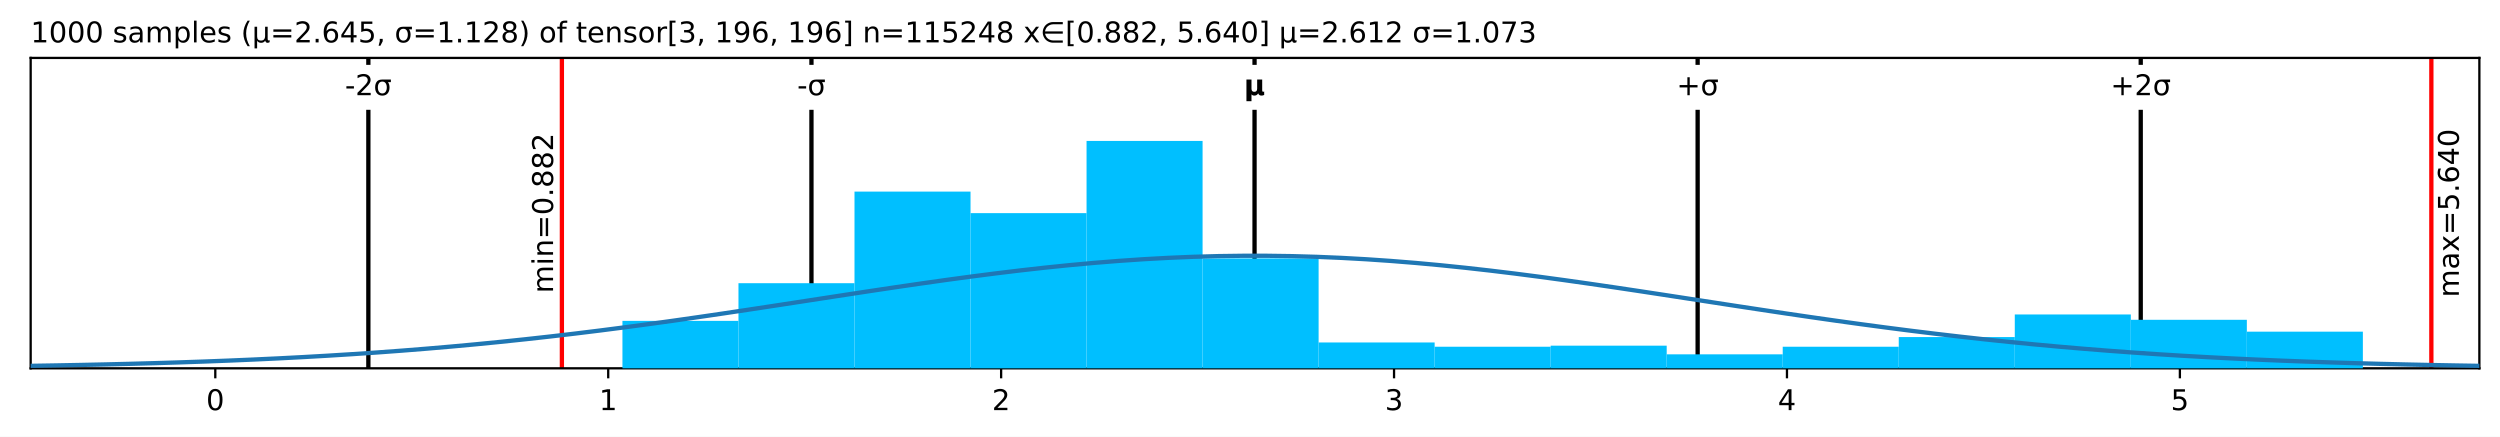
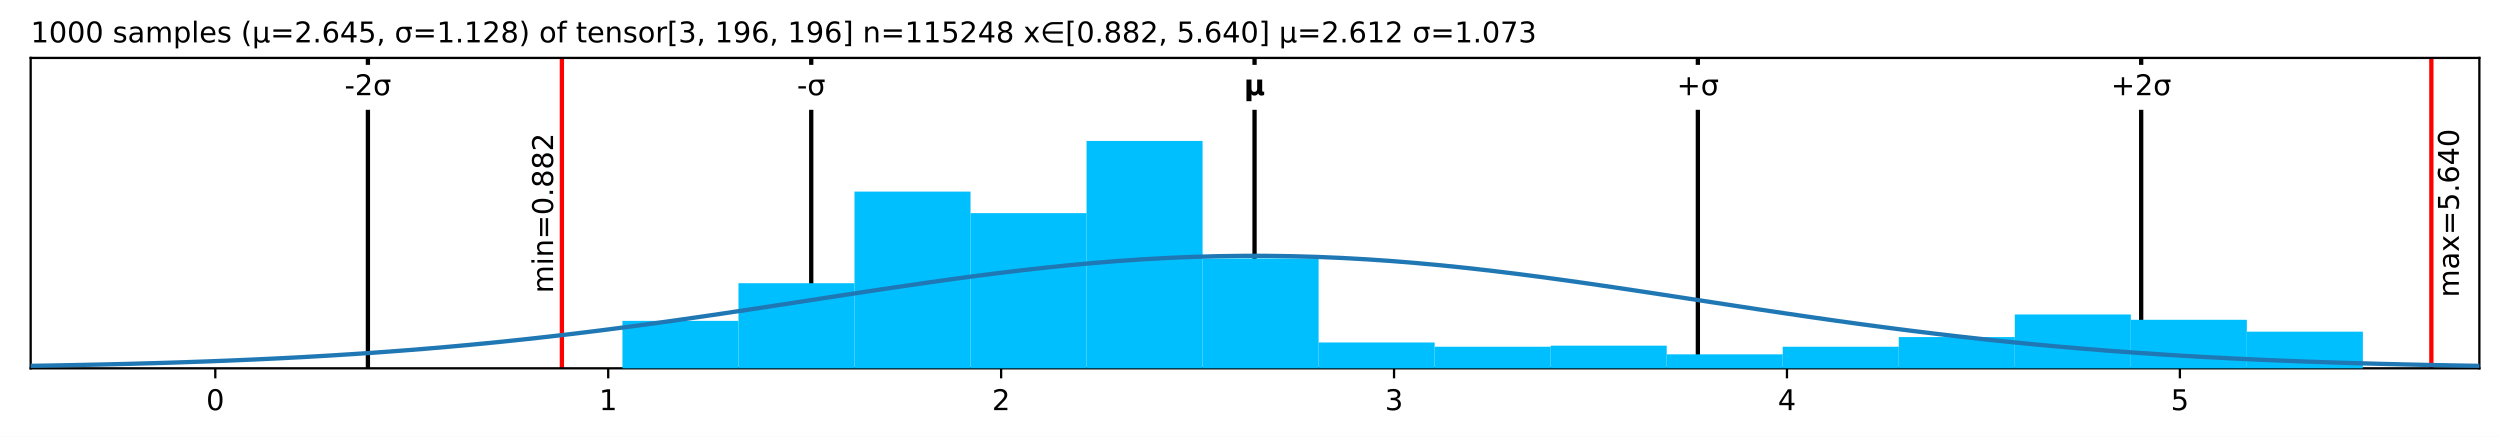
<svg xmlns="http://www.w3.org/2000/svg" xmlns:xlink="http://www.w3.org/1999/xlink" width="872.4pt" height="152.406pt" viewBox="0 0 872.4 152.406" version="1.1">
  <defs>
    <style type="text/css">*{stroke-linejoin: round; stroke-linecap: butt}</style>
  </defs>
  <g id="figure_1">
    <g id="patch_1">
      <path d="M 0 152.406  L 872.4 152.406  L 872.4 0  L 0 0  z " style="fill: #ffffff" />
    </g>
    <g id="axes_1">
      <g id="patch_2">
        <path d="M 10.7 128.528  L 865.2 128.528  L 865.2 20.214  L 10.7 20.214  z " style="fill: #ffffff" />
      </g>
      <g id="matplotlib.axis_1">
        <g id="xtick_1">
          <g id="line2d_1">
            <defs>
              <path id="m8f1de1206a" d="M 0 0  L 0 3.5  " style="stroke: #000000; stroke-width: 0.8" />
            </defs>
            <g>
              <use xlink:href="#m8f1de1206a" x="75.128" y="128.528" style="stroke: #000000; stroke-width: 0.8" />
            </g>
          </g>
          <g id="text_1">
            <g transform="translate(71.94658 143.1266) scale(0.1 -0.1)">
              <defs>
                <path id="DejaVuSans-30" d="M 2034 4250  Q 1547 4250 1301 3770  Q 1056 3291 1056 2328  Q 1056 1369 1301 889  Q 1547 409 2034 409  Q 2525 409 2770 889  Q 3016 1369 3016 2328  Q 3016 3291 2770 3770  Q 2525 4250 2034 4250  z M 2034 4750  Q 2819 4750 3233 4129  Q 3647 3509 3647 2328  Q 3647 1150 3233 529  Q 2819 -91 2034 -91  Q 1250 -91 836 529  Q 422 1150 422 2328  Q 422 3509 836 4129  Q 1250 4750 2034 4750  z " transform="scale(0.015625)" />
              </defs>
              <use xlink:href="#DejaVuSans-30" />
            </g>
          </g>
        </g>
        <g id="xtick_2">
          <g id="line2d_2">
            <g>
              <use xlink:href="#m8f1de1206a" x="212.241" y="128.528" style="stroke: #000000; stroke-width: 0.8" />
            </g>
          </g>
          <g id="text_2">
            <g transform="translate(209.0595 143.1266) scale(0.1 -0.1)">
              <defs>
                <path id="DejaVuSans-31" d="M 794 531  L 1825 531  L 1825 4091  L 703 3866  L 703 4441  L 1819 4666  L 2450 4666  L 2450 531  L 3481 531  L 3481 0  L 794 0  L 794 531  z " transform="scale(0.015625)" />
              </defs>
              <use xlink:href="#DejaVuSans-31" />
            </g>
          </g>
        </g>
        <g id="xtick_3">
          <g id="line2d_3">
            <g>
              <use xlink:href="#m8f1de1206a" x="349.354" y="128.528" style="stroke: #000000; stroke-width: 0.8" />
            </g>
          </g>
          <g id="text_3">
            <g transform="translate(346.1724 143.1266) scale(0.1 -0.1)">
              <defs>
                <path id="DejaVuSans-32" d="M 1228 531  L 3431 531  L 3431 0  L 469 0  L 469 531  Q 828 903 1448 1529  Q 2069 2156 2228 2338  Q 2531 2678 2651 2914  Q 2772 3150 2772 3378  Q 2772 3750 2511 3984  Q 2250 4219 1831 4219  Q 1534 4219 1204 4116  Q 875 4013 500 3803  L 500 4441  Q 881 4594 1212 4672  Q 1544 4750 1819 4750  Q 2544 4750 2975 4387  Q 3406 4025 3406 3419  Q 3406 3131 3298 2873  Q 3191 2616 2906 2266  Q 2828 2175 2409 1742  Q 1991 1309 1228 531  z " transform="scale(0.015625)" />
              </defs>
              <use xlink:href="#DejaVuSans-32" />
            </g>
          </g>
        </g>
        <g id="xtick_4">
          <g id="line2d_4">
            <g>
              <use xlink:href="#m8f1de1206a" x="486.467" y="128.528" style="stroke: #000000; stroke-width: 0.8" />
            </g>
          </g>
          <g id="text_4">
            <g transform="translate(483.2853 143.1266) scale(0.1 -0.1)">
              <defs>
                <path id="DejaVuSans-33" d="M 2597 2516  Q 3050 2419 3304 2112  Q 3559 1806 3559 1356  Q 3559 666 3084 287  Q 2609 -91 1734 -91  Q 1441 -91 1130 -33  Q 819 25 488 141  L 488 750  Q 750 597 1062 519  Q 1375 441 1716 441  Q 2309 441 2620 675  Q 2931 909 2931 1356  Q 2931 1769 2642 2001  Q 2353 2234 1838 2234  L 1294 2234  L 1294 2753  L 1863 2753  Q 2328 2753 2575 2939  Q 2822 3125 2822 3475  Q 2822 3834 2567 4026  Q 2313 4219 1838 4219  Q 1578 4219 1281 4162  Q 984 4106 628 3988  L 628 4550  Q 988 4650 1302 4700  Q 1616 4750 1894 4750  Q 2613 4750 3031 4423  Q 3450 4097 3450 3541  Q 3450 3153 3228 2886  Q 3006 2619 2597 2516  z " transform="scale(0.015625)" />
              </defs>
              <use xlink:href="#DejaVuSans-33" />
            </g>
          </g>
        </g>
        <g id="xtick_5">
          <g id="line2d_5">
            <g>
              <use xlink:href="#m8f1de1206a" x="623.579" y="128.528" style="stroke: #000000; stroke-width: 0.8" />
            </g>
          </g>
          <g id="text_5">
            <g transform="translate(620.3982 143.1266) scale(0.1 -0.1)">
              <defs>
                <path id="DejaVuSans-34" d="M 2419 4116  L 825 1625  L 2419 1625  L 2419 4116  z M 2253 4666  L 3047 4666  L 3047 1625  L 3713 1625  L 3713 1100  L 3047 1100  L 3047 0  L 2419 0  L 2419 1100  L 313 1100  L 313 1709  L 2253 4666  z " transform="scale(0.015625)" />
              </defs>
              <use xlink:href="#DejaVuSans-34" />
            </g>
          </g>
        </g>
        <g id="xtick_6">
          <g id="line2d_6">
            <g>
              <use xlink:href="#m8f1de1206a" x="760.692" y="128.528" style="stroke: #000000; stroke-width: 0.8" />
            </g>
          </g>
          <g id="text_6">
            <g transform="translate(757.5111 143.1266) scale(0.1 -0.1)">
              <defs>
                <path id="DejaVuSans-35" d="M 691 4666  L 3169 4666  L 3169 4134  L 1269 4134  L 1269 2991  Q 1406 3038 1543 3061  Q 1681 3084 1819 3084  Q 2600 3084 3056 2656  Q 3513 2228 3513 1497  Q 3513 744 3044 326  Q 2575 -91 1722 -91  Q 1428 -91 1123 -41  Q 819 9 494 109  L 494 744  Q 775 591 1075 516  Q 1375 441 1709 441  Q 2250 441 2565 725  Q 2881 1009 2881 1497  Q 2881 1984 2565 2268  Q 2250 2553 1709 2553  Q 1456 2553 1204 2497  Q 953 2441 691 2322  L 691 4666  z " transform="scale(0.015625)" />
              </defs>
              <use xlink:href="#DejaVuSans-35" />
            </g>
          </g>
        </g>
      </g>
      <g id="matplotlib.axis_2" />
      <g id="line2d_7">
-         <path d="M 128.54 128.528  L 128.54 20.214  " clip-path="url(#pc12b36b30b)" style="fill: none; stroke: #000000; stroke-width: 1.5; stroke-linecap: square" />
+         <path d="M 128.385 128.528  L 128.385 20.214  " clip-path="url(#pc12b36b30b)" style="fill: none; stroke: #000000; stroke-width: 1.5; stroke-linecap: square" />
      </g>
      <g id="line2d_8">
-         <path d="M 283.163 128.528  L 283.163 20.214  " clip-path="url(#pc12b36b30b)" style="fill: none; stroke: #000000; stroke-width: 1.5; stroke-linecap: square" />
+         <path d="M 283.085 128.528  L 283.085 20.214  " clip-path="url(#pc12b36b30b)" style="fill: none; stroke: #000000; stroke-width: 1.5; stroke-linecap: square" />
      </g>
      <g id="line2d_9">
        <path d="M 437.785 128.528  L 437.785 20.214  " clip-path="url(#pc12b36b30b)" style="fill: none; stroke: #000000; stroke-width: 1.5; stroke-linecap: square" />
      </g>
      <g id="line2d_10">
-         <path d="M 592.408 128.528  L 592.408 20.214  " clip-path="url(#pc12b36b30b)" style="fill: none; stroke: #000000; stroke-width: 1.5; stroke-linecap: square" />
+         <path d="M 592.486 128.528  L 592.486 20.214  " clip-path="url(#pc12b36b30b)" style="fill: none; stroke: #000000; stroke-width: 1.5; stroke-linecap: square" />
      </g>
      <g id="line2d_11">
-         <path d="M 747.031 128.528  L 747.031 20.214  " clip-path="url(#pc12b36b30b)" style="fill: none; stroke: #000000; stroke-width: 1.5; stroke-linecap: square" />
+         <path d="M 747.186 128.528  L 747.186 20.214  " clip-path="url(#pc12b36b30b)" style="fill: none; stroke: #000000; stroke-width: 1.5; stroke-linecap: square" />
      </g>
      <g id="line2d_12">
        <path d="M 196.075 128.528  L 196.075 20.214  " clip-path="url(#pc12b36b30b)" style="fill: none; stroke: #ff0000; stroke-width: 1.5; stroke-linecap: square" />
      </g>
      <g id="line2d_13">
        <path d="M 848.445 128.528  L 848.445 20.214  " clip-path="url(#pc12b36b30b)" style="fill: none; stroke: #ff0000; stroke-width: 1.5; stroke-linecap: square" />
      </g>
      <g id="patch_3">
        <path d="M 10.7 128.528  L 10.7 20.214  " style="fill: none; stroke: #000000; stroke-width: 0.8; stroke-linejoin: miter; stroke-linecap: square" />
      </g>
      <g id="patch_4">
        <path d="M 865.2 128.528  L 865.2 20.214  " style="fill: none; stroke: #000000; stroke-width: 0.8; stroke-linejoin: miter; stroke-linecap: square" />
      </g>
      <g id="patch_5">
        <path d="M 10.7 128.528  L 865.2 128.528  " style="fill: none; stroke: #000000; stroke-width: 0.8; stroke-linejoin: miter; stroke-linecap: square" />
      </g>
      <g id="patch_6">
        <path d="M 10.7 20.214  L 865.2 20.214  " style="fill: none; stroke: #000000; stroke-width: 0.8; stroke-linejoin: miter; stroke-linecap: square" />
      </g>
      <g id="text_7">
        <g id="patch_7">
          <path d="M 195.075 102.303  L 195.075 46.439  Q 195.075 46.439 195.075 46.439  L 185.396 46.439  Q 185.396 46.439 185.396 46.439  L 185.396 102.303  Q 185.396 102.303 185.396 102.303  L 195.075 102.303  Q 195.075 102.303 195.075 102.303  z " style="fill: #ffffff" />
        </g>
        <g transform="translate(192.9949 102.3032) rotate(-90) scale(0.1 -0.1)">
          <defs>
            <path id="DejaVuSans-6d" d="M 3328 2828  Q 3544 3216 3844 3400  Q 4144 3584 4550 3584  Q 5097 3584 5394 3201  Q 5691 2819 5691 2113  L 5691 0  L 5113 0  L 5113 2094  Q 5113 2597 4934 2840  Q 4756 3084 4391 3084  Q 3944 3084 3684 2787  Q 3425 2491 3425 1978  L 3425 0  L 2847 0  L 2847 2094  Q 2847 2600 2669 2842  Q 2491 3084 2119 3084  Q 1678 3084 1418 2786  Q 1159 2488 1159 1978  L 1159 0  L 581 0  L 581 3500  L 1159 3500  L 1159 2956  Q 1356 3278 1631 3431  Q 1906 3584 2284 3584  Q 2666 3584 2933 3390  Q 3200 3197 3328 2828  z " transform="scale(0.015625)" />
            <path id="DejaVuSans-69" d="M 603 3500  L 1178 3500  L 1178 0  L 603 0  L 603 3500  z M 603 4863  L 1178 4863  L 1178 4134  L 603 4134  L 603 4863  z " transform="scale(0.015625)" />
            <path id="DejaVuSans-6e" d="M 3513 2113  L 3513 0  L 2938 0  L 2938 2094  Q 2938 2591 2744 2837  Q 2550 3084 2163 3084  Q 1697 3084 1428 2787  Q 1159 2491 1159 1978  L 1159 0  L 581 0  L 581 3500  L 1159 3500  L 1159 2956  Q 1366 3272 1645 3428  Q 1925 3584 2291 3584  Q 2894 3584 3203 3211  Q 3513 2838 3513 2113  z " transform="scale(0.015625)" />
            <path id="DejaVuSans-3d" d="M 678 2906  L 4684 2906  L 4684 2381  L 678 2381  L 678 2906  z M 678 1631  L 4684 1631  L 4684 1100  L 678 1100  L 678 1631  z " transform="scale(0.015625)" />
            <path id="DejaVuSans-2e" d="M 684 794  L 1344 794  L 1344 0  L 684 0  L 684 794  z " transform="scale(0.015625)" />
            <path id="DejaVuSans-38" d="M 2034 2216  Q 1584 2216 1326 1975  Q 1069 1734 1069 1313  Q 1069 891 1326 650  Q 1584 409 2034 409  Q 2484 409 2743 651  Q 3003 894 3003 1313  Q 3003 1734 2745 1975  Q 2488 2216 2034 2216  z M 1403 2484  Q 997 2584 770 2862  Q 544 3141 544 3541  Q 544 4100 942 4425  Q 1341 4750 2034 4750  Q 2731 4750 3128 4425  Q 3525 4100 3525 3541  Q 3525 3141 3298 2862  Q 3072 2584 2669 2484  Q 3125 2378 3379 2068  Q 3634 1759 3634 1313  Q 3634 634 3220 271  Q 2806 -91 2034 -91  Q 1263 -91 848 271  Q 434 634 434 1313  Q 434 1759 690 2068  Q 947 2378 1403 2484  z M 1172 3481  Q 1172 3119 1398 2916  Q 1625 2713 2034 2713  Q 2441 2713 2670 2916  Q 2900 3119 2900 3481  Q 2900 3844 2670 4047  Q 2441 4250 2034 4250  Q 1625 4250 1398 4047  Q 1172 3844 1172 3481  z " transform="scale(0.015625)" />
          </defs>
          <use xlink:href="#DejaVuSans-6d" />
          <use xlink:href="#DejaVuSans-69" x="97.412" />
          <use xlink:href="#DejaVuSans-6e" x="125.195" />
          <use xlink:href="#DejaVuSans-3d" x="188.574" />
          <use xlink:href="#DejaVuSans-30" x="272.363" />
          <use xlink:href="#DejaVuSans-2e" x="335.986" />
          <use xlink:href="#DejaVuSans-38" x="367.773" />
          <use xlink:href="#DejaVuSans-38" x="431.396" />
          <use xlink:href="#DejaVuSans-32" x="495.02" />
        </g>
      </g>
      <g id="text_8">
        <g id="patch_8">
          <path d="M 860.123 103.769  L 860.123 44.973  Q 860.123 44.973 860.123 44.973  L 850.445 44.973  Q 850.445 44.973 850.445 44.973  L 850.445 103.769  Q 850.445 103.769 850.445 103.769  L 860.123 103.769  Q 860.123 103.769 860.123 103.769  z " style="fill: #ffffff" />
        </g>
        <g transform="translate(858.0431 103.7688) rotate(-90) scale(0.1 -0.1)">
          <defs>
            <path id="DejaVuSans-61" d="M 2194 1759  Q 1497 1759 1228 1600  Q 959 1441 959 1056  Q 959 750 1161 570  Q 1363 391 1709 391  Q 2188 391 2477 730  Q 2766 1069 2766 1631  L 2766 1759  L 2194 1759  z M 3341 1997  L 3341 0  L 2766 0  L 2766 531  Q 2569 213 2275 61  Q 1981 -91 1556 -91  Q 1019 -91 701 211  Q 384 513 384 1019  Q 384 1609 779 1909  Q 1175 2209 1959 2209  L 2766 2209  L 2766 2266  Q 2766 2663 2505 2880  Q 2244 3097 1772 3097  Q 1472 3097 1187 3025  Q 903 2953 641 2809  L 641 3341  Q 956 3463 1253 3523  Q 1550 3584 1831 3584  Q 2591 3584 2966 3190  Q 3341 2797 3341 1997  z " transform="scale(0.015625)" />
            <path id="DejaVuSans-78" d="M 3513 3500  L 2247 1797  L 3578 0  L 2900 0  L 1881 1375  L 863 0  L 184 0  L 1544 1831  L 300 3500  L 978 3500  L 1906 2253  L 2834 3500  L 3513 3500  z " transform="scale(0.015625)" />
            <path id="DejaVuSans-36" d="M 2113 2584  Q 1688 2584 1439 2293  Q 1191 2003 1191 1497  Q 1191 994 1439 701  Q 1688 409 2113 409  Q 2538 409 2786 701  Q 3034 994 3034 1497  Q 3034 2003 2786 2293  Q 2538 2584 2113 2584  z M 3366 4563  L 3366 3988  Q 3128 4100 2886 4159  Q 2644 4219 2406 4219  Q 1781 4219 1451 3797  Q 1122 3375 1075 2522  Q 1259 2794 1537 2939  Q 1816 3084 2150 3084  Q 2853 3084 3261 2657  Q 3669 2231 3669 1497  Q 3669 778 3244 343  Q 2819 -91 2113 -91  Q 1303 -91 875 529  Q 447 1150 447 2328  Q 447 3434 972 4092  Q 1497 4750 2381 4750  Q 2619 4750 2861 4703  Q 3103 4656 3366 4563  z " transform="scale(0.015625)" />
          </defs>
          <use xlink:href="#DejaVuSans-6d" />
          <use xlink:href="#DejaVuSans-61" x="97.412" />
          <use xlink:href="#DejaVuSans-78" x="158.691" />
          <use xlink:href="#DejaVuSans-3d" x="217.871" />
          <use xlink:href="#DejaVuSans-35" x="301.66" />
          <use xlink:href="#DejaVuSans-2e" x="365.283" />
          <use xlink:href="#DejaVuSans-36" x="397.07" />
          <use xlink:href="#DejaVuSans-34" x="460.693" />
          <use xlink:href="#DejaVuSans-30" x="524.316" />
        </g>
      </g>
      <g id="text_9">
        <g transform="translate(10.7 14.79844) scale(0.1 -0.1)">
          <defs>
            <path id="DejaVuSans-20" transform="scale(0.015625)" />
            <path id="DejaVuSans-73" d="M 2834 3397  L 2834 2853  Q 2591 2978 2328 3040  Q 2066 3103 1784 3103  Q 1356 3103 1142 2972  Q 928 2841 928 2578  Q 928 2378 1081 2264  Q 1234 2150 1697 2047  L 1894 2003  Q 2506 1872 2764 1633  Q 3022 1394 3022 966  Q 3022 478 2636 193  Q 2250 -91 1575 -91  Q 1294 -91 989 -36  Q 684 19 347 128  L 347 722  Q 666 556 975 473  Q 1284 391 1588 391  Q 1994 391 2212 530  Q 2431 669 2431 922  Q 2431 1156 2273 1281  Q 2116 1406 1581 1522  L 1381 1569  Q 847 1681 609 1914  Q 372 2147 372 2553  Q 372 3047 722 3315  Q 1072 3584 1716 3584  Q 2034 3584 2315 3537  Q 2597 3491 2834 3397  z " transform="scale(0.015625)" />
            <path id="DejaVuSans-70" d="M 1159 525  L 1159 -1331  L 581 -1331  L 581 3500  L 1159 3500  L 1159 2969  Q 1341 3281 1617 3432  Q 1894 3584 2278 3584  Q 2916 3584 3314 3078  Q 3713 2572 3713 1747  Q 3713 922 3314 415  Q 2916 -91 2278 -91  Q 1894 -91 1617 61  Q 1341 213 1159 525  z M 3116 1747  Q 3116 2381 2855 2742  Q 2594 3103 2138 3103  Q 1681 3103 1420 2742  Q 1159 2381 1159 1747  Q 1159 1113 1420 752  Q 1681 391 2138 391  Q 2594 391 2855 752  Q 3116 1113 3116 1747  z " transform="scale(0.015625)" />
            <path id="DejaVuSans-6c" d="M 603 4863  L 1178 4863  L 1178 0  L 603 0  L 603 4863  z " transform="scale(0.015625)" />
            <path id="DejaVuSans-65" d="M 3597 1894  L 3597 1613  L 953 1613  Q 991 1019 1311 708  Q 1631 397 2203 397  Q 2534 397 2845 478  Q 3156 559 3463 722  L 3463 178  Q 3153 47 2828 -22  Q 2503 -91 2169 -91  Q 1331 -91 842 396  Q 353 884 353 1716  Q 353 2575 817 3079  Q 1281 3584 2069 3584  Q 2775 3584 3186 3129  Q 3597 2675 3597 1894  z M 3022 2063  Q 3016 2534 2758 2815  Q 2500 3097 2075 3097  Q 1594 3097 1305 2825  Q 1016 2553 972 2059  L 3022 2063  z " transform="scale(0.015625)" />
            <path id="DejaVuSans-28" d="M 1984 4856  Q 1566 4138 1362 3434  Q 1159 2731 1159 2009  Q 1159 1288 1364 580  Q 1569 -128 1984 -844  L 1484 -844  Q 1016 -109 783 600  Q 550 1309 550 2009  Q 550 2706 781 3412  Q 1013 4119 1484 4856  L 1984 4856  z " transform="scale(0.015625)" />
            <path id="DejaVuSans-3bc" d="M 544 -1331  L 544 3500  L 1119 3500  L 1119 1325  Q 1119 872 1334 640  Q 1550 409 1972 409  Q 2434 409 2667 671  Q 2900 934 2900 1459  L 2900 3500  L 3475 3500  L 3475 806  Q 3475 619 3529 530  Q 3584 441 3700 441  Q 3728 441 3778 458  Q 3828 475 3916 513  L 3916 50  Q 3788 -22 3673 -56  Q 3559 -91 3450 -91  Q 3234 -91 3106 31  Q 2978 153 2931 403  Q 2775 156 2548 32  Q 2322 -91 2016 -91  Q 1697 -91 1473 31  Q 1250 153 1119 397  L 1119 -1331  L 544 -1331  z " transform="scale(0.015625)" />
            <path id="DejaVuSans-2c" d="M 750 794  L 1409 794  L 1409 256  L 897 -744  L 494 -744  L 750 256  L 750 794  z " transform="scale(0.015625)" />
            <path id="DejaVuSans-3c3" d="M 1959 3044  Q 1484 3044 1228 2700  Q 959 2341 959 1747  Q 959 1119 1226 758  Q 1494 397 1959 397  Q 2419 397 2687 759  Q 2956 1122 2956 1747  Q 2956 2319 2688 2700  Q 2441 3044 1959 3044  z M 1959 3500  L 3869 3500  L 3869 2925  L 3225 2925  Q 3566 2438 3566 1747  Q 3566 888 3138 400  Q 2709 -91 1959 -91  Q 1206 -91 781 400  Q 353 888 353 1747  Q 353 2613 781 3097  Q 1134 3500 1959 3500  z " transform="scale(0.015625)" />
            <path id="DejaVuSans-29" d="M 513 4856  L 1013 4856  Q 1481 4119 1714 3412  Q 1947 2706 1947 2009  Q 1947 1309 1714 600  Q 1481 -109 1013 -844  L 513 -844  Q 928 -128 1133 580  Q 1338 1288 1338 2009  Q 1338 2731 1133 3434  Q 928 4138 513 4856  z " transform="scale(0.015625)" />
            <path id="DejaVuSans-6f" d="M 1959 3097  Q 1497 3097 1228 2736  Q 959 2375 959 1747  Q 959 1119 1226 758  Q 1494 397 1959 397  Q 2419 397 2687 759  Q 2956 1122 2956 1747  Q 2956 2369 2687 2733  Q 2419 3097 1959 3097  z M 1959 3584  Q 2709 3584 3137 3096  Q 3566 2609 3566 1747  Q 3566 888 3137 398  Q 2709 -91 1959 -91  Q 1206 -91 779 398  Q 353 888 353 1747  Q 353 2609 779 3096  Q 1206 3584 1959 3584  z " transform="scale(0.015625)" />
            <path id="DejaVuSans-66" d="M 2375 4863  L 2375 4384  L 1825 4384  Q 1516 4384 1395 4259  Q 1275 4134 1275 3809  L 1275 3500  L 2222 3500  L 2222 3053  L 1275 3053  L 1275 0  L 697 0  L 697 3053  L 147 3053  L 147 3500  L 697 3500  L 697 3744  Q 697 4328 969 4595  Q 1241 4863 1831 4863  L 2375 4863  z " transform="scale(0.015625)" />
            <path id="DejaVuSans-74" d="M 1172 4494  L 1172 3500  L 2356 3500  L 2356 3053  L 1172 3053  L 1172 1153  Q 1172 725 1289 603  Q 1406 481 1766 481  L 2356 481  L 2356 0  L 1766 0  Q 1100 0 847 248  Q 594 497 594 1153  L 594 3053  L 172 3053  L 172 3500  L 594 3500  L 594 4494  L 1172 4494  z " transform="scale(0.015625)" />
            <path id="DejaVuSans-72" d="M 2631 2963  Q 2534 3019 2420 3045  Q 2306 3072 2169 3072  Q 1681 3072 1420 2755  Q 1159 2438 1159 1844  L 1159 0  L 581 0  L 581 3500  L 1159 3500  L 1159 2956  Q 1341 3275 1631 3429  Q 1922 3584 2338 3584  Q 2397 3584 2469 3576  Q 2541 3569 2628 3553  L 2631 2963  z " transform="scale(0.015625)" />
            <path id="DejaVuSans-5b" d="M 550 4863  L 1875 4863  L 1875 4416  L 1125 4416  L 1125 -397  L 1875 -397  L 1875 -844  L 550 -844  L 550 4863  z " transform="scale(0.015625)" />
            <path id="DejaVuSans-39" d="M 703 97  L 703 672  Q 941 559 1184 500  Q 1428 441 1663 441  Q 2288 441 2617 861  Q 2947 1281 2994 2138  Q 2813 1869 2534 1725  Q 2256 1581 1919 1581  Q 1219 1581 811 2004  Q 403 2428 403 3163  Q 403 3881 828 4315  Q 1253 4750 1959 4750  Q 2769 4750 3195 4129  Q 3622 3509 3622 2328  Q 3622 1225 3098 567  Q 2575 -91 1691 -91  Q 1453 -91 1209 -44  Q 966 3 703 97  z M 1959 2075  Q 2384 2075 2632 2365  Q 2881 2656 2881 3163  Q 2881 3666 2632 3958  Q 2384 4250 1959 4250  Q 1534 4250 1286 3958  Q 1038 3666 1038 3163  Q 1038 2656 1286 2365  Q 1534 2075 1959 2075  z " transform="scale(0.015625)" />
            <path id="DejaVuSans-5d" d="M 1947 4863  L 1947 -844  L 622 -844  L 622 -397  L 1369 -397  L 1369 4416  L 622 4416  L 622 4863  L 1947 4863  z " transform="scale(0.015625)" />
            <path id="DejaVuSans-2208" d="M 1072 1959  Q 1094 1728 1291 1353  Q 1522 919 1959 675  Q 2388 438 2850 434  L 5028 434  L 5028 -63  L 2850 -63  Q 2250 -63 1695 246  Q 1141 556 844 1106  Q 547 1656 547 2241  Q 547 2819 844 3369  Q 1141 3919 1695 4231  Q 2250 4544 2850 4544  L 5028 4544  L 5028 4047  L 2850 4047  Q 2388 4044 1959 3803  Q 1525 3556 1291 3125  Q 1091 2750 1063 2459  L 5028 2459  L 5028 1959  L 1072 1959  z " transform="scale(0.015625)" />
            <path id="DejaVuSans-37" d="M 525 4666  L 3525 4666  L 3525 4397  L 1831 0  L 1172 0  L 2766 4134  L 525 4134  L 525 4666  z " transform="scale(0.015625)" />
          </defs>
          <use xlink:href="#DejaVuSans-31" />
          <use xlink:href="#DejaVuSans-30" x="63.623" />
          <use xlink:href="#DejaVuSans-30" x="127.246" />
          <use xlink:href="#DejaVuSans-30" x="190.869" />
          <use xlink:href="#DejaVuSans-20" x="254.492" />
          <use xlink:href="#DejaVuSans-73" x="286.279" />
          <use xlink:href="#DejaVuSans-61" x="338.379" />
          <use xlink:href="#DejaVuSans-6d" x="399.658" />
          <use xlink:href="#DejaVuSans-70" x="497.07" />
          <use xlink:href="#DejaVuSans-6c" x="560.547" />
          <use xlink:href="#DejaVuSans-65" x="588.33" />
          <use xlink:href="#DejaVuSans-73" x="649.854" />
          <use xlink:href="#DejaVuSans-20" x="701.953" />
          <use xlink:href="#DejaVuSans-28" x="733.74" />
          <use xlink:href="#DejaVuSans-3bc" x="772.754" />
          <use xlink:href="#DejaVuSans-3d" x="836.377" />
          <use xlink:href="#DejaVuSans-32" x="920.166" />
          <use xlink:href="#DejaVuSans-2e" x="983.789" />
          <use xlink:href="#DejaVuSans-36" x="1015.576" />
          <use xlink:href="#DejaVuSans-34" x="1079.199" />
          <use xlink:href="#DejaVuSans-35" x="1142.822" />
          <use xlink:href="#DejaVuSans-2c" x="1206.445" />
          <use xlink:href="#DejaVuSans-20" x="1238.232" />
          <use xlink:href="#DejaVuSans-3c3" x="1270.02" />
          <use xlink:href="#DejaVuSans-3d" x="1333.398" />
          <use xlink:href="#DejaVuSans-31" x="1417.188" />
          <use xlink:href="#DejaVuSans-2e" x="1480.811" />
          <use xlink:href="#DejaVuSans-31" x="1512.598" />
          <use xlink:href="#DejaVuSans-32" x="1576.221" />
          <use xlink:href="#DejaVuSans-38" x="1639.844" />
          <use xlink:href="#DejaVuSans-29" x="1703.467" />
          <use xlink:href="#DejaVuSans-20" x="1742.48" />
          <use xlink:href="#DejaVuSans-6f" x="1774.268" />
          <use xlink:href="#DejaVuSans-66" x="1835.449" />
          <use xlink:href="#DejaVuSans-20" x="1870.654" />
          <use xlink:href="#DejaVuSans-74" x="1902.441" />
          <use xlink:href="#DejaVuSans-65" x="1941.65" />
          <use xlink:href="#DejaVuSans-6e" x="2003.174" />
          <use xlink:href="#DejaVuSans-73" x="2066.553" />
          <use xlink:href="#DejaVuSans-6f" x="2118.652" />
          <use xlink:href="#DejaVuSans-72" x="2179.834" />
          <use xlink:href="#DejaVuSans-5b" x="2220.947" />
          <use xlink:href="#DejaVuSans-33" x="2259.961" />
          <use xlink:href="#DejaVuSans-2c" x="2323.584" />
          <use xlink:href="#DejaVuSans-20" x="2355.371" />
          <use xlink:href="#DejaVuSans-31" x="2387.158" />
          <use xlink:href="#DejaVuSans-39" x="2450.781" />
          <use xlink:href="#DejaVuSans-36" x="2514.404" />
          <use xlink:href="#DejaVuSans-2c" x="2578.027" />
          <use xlink:href="#DejaVuSans-20" x="2609.814" />
          <use xlink:href="#DejaVuSans-31" x="2641.602" />
          <use xlink:href="#DejaVuSans-39" x="2705.225" />
          <use xlink:href="#DejaVuSans-36" x="2768.848" />
          <use xlink:href="#DejaVuSans-5d" x="2832.471" />
          <use xlink:href="#DejaVuSans-20" x="2871.484" />
          <use xlink:href="#DejaVuSans-6e" x="2903.271" />
          <use xlink:href="#DejaVuSans-3d" x="2966.65" />
          <use xlink:href="#DejaVuSans-31" x="3050.439" />
          <use xlink:href="#DejaVuSans-31" x="3114.062" />
          <use xlink:href="#DejaVuSans-35" x="3177.686" />
          <use xlink:href="#DejaVuSans-32" x="3241.309" />
          <use xlink:href="#DejaVuSans-34" x="3304.932" />
          <use xlink:href="#DejaVuSans-38" x="3368.555" />
          <use xlink:href="#DejaVuSans-20" x="3432.178" />
          <use xlink:href="#DejaVuSans-78" x="3463.965" />
          <use xlink:href="#DejaVuSans-2208" x="3523.145" />
          <use xlink:href="#DejaVuSans-5b" x="3610.254" />
          <use xlink:href="#DejaVuSans-30" x="3649.268" />
          <use xlink:href="#DejaVuSans-2e" x="3712.891" />
          <use xlink:href="#DejaVuSans-38" x="3744.678" />
          <use xlink:href="#DejaVuSans-38" x="3808.301" />
          <use xlink:href="#DejaVuSans-32" x="3871.924" />
          <use xlink:href="#DejaVuSans-2c" x="3935.547" />
          <use xlink:href="#DejaVuSans-20" x="3967.334" />
          <use xlink:href="#DejaVuSans-35" x="3999.121" />
          <use xlink:href="#DejaVuSans-2e" x="4062.744" />
          <use xlink:href="#DejaVuSans-36" x="4094.531" />
          <use xlink:href="#DejaVuSans-34" x="4158.154" />
          <use xlink:href="#DejaVuSans-30" x="4221.777" />
          <use xlink:href="#DejaVuSans-5d" x="4285.4" />
          <use xlink:href="#DejaVuSans-20" x="4324.414" />
          <use xlink:href="#DejaVuSans-3bc" x="4356.201" />
          <use xlink:href="#DejaVuSans-3d" x="4419.824" />
          <use xlink:href="#DejaVuSans-32" x="4503.613" />
          <use xlink:href="#DejaVuSans-2e" x="4567.236" />
          <use xlink:href="#DejaVuSans-36" x="4599.023" />
          <use xlink:href="#DejaVuSans-31" x="4662.646" />
          <use xlink:href="#DejaVuSans-32" x="4726.27" />
          <use xlink:href="#DejaVuSans-20" x="4789.893" />
          <use xlink:href="#DejaVuSans-3c3" x="4821.68" />
          <use xlink:href="#DejaVuSans-3d" x="4885.059" />
          <use xlink:href="#DejaVuSans-31" x="4968.848" />
          <use xlink:href="#DejaVuSans-2e" x="5032.471" />
          <use xlink:href="#DejaVuSans-30" x="5064.258" />
          <use xlink:href="#DejaVuSans-37" x="5127.881" />
          <use xlink:href="#DejaVuSans-33" x="5191.504" />
        </g>
      </g>
      <g id="patch_9">
        <path d="M 217.207 128.528  L 257.696 128.528  L 257.696 111.981  L 217.207 111.981  z " clip-path="url(#pc12b36b30b)" style="fill: #00bfff" />
      </g>
      <g id="patch_10">
        <path d="M 257.696 128.528  L 298.185 128.528  L 298.185 98.819  L 257.696 98.819  z " clip-path="url(#pc12b36b30b)" style="fill: #00bfff" />
      </g>
      <g id="patch_11">
        <path d="M 298.185 128.528  L 338.675 128.528  L 338.675 66.853  L 298.185 66.853  z " clip-path="url(#pc12b36b30b)" style="fill: #00bfff" />
      </g>
      <g id="patch_12">
        <path d="M 338.675 128.528  L 379.164 128.528  L 379.164 74.374  L 338.675 74.374  z " clip-path="url(#pc12b36b30b)" style="fill: #00bfff" />
      </g>
      <g id="patch_13">
        <path d="M 379.164 128.528  L 419.653 128.528  L 419.653 49.177  L 379.164 49.177  z " clip-path="url(#pc12b36b30b)" style="fill: #00bfff" />
      </g>
      <g id="patch_14">
        <path d="M 419.653 128.528  L 460.143 128.528  L 460.143 90.169  L 419.653 90.169  z " clip-path="url(#pc12b36b30b)" style="fill: #00bfff" />
      </g>
      <g id="patch_15">
        <path d="M 460.143 128.528  L 500.632 128.528  L 500.632 119.502  L 460.143 119.502  z " clip-path="url(#pc12b36b30b)" style="fill: #00bfff" />
      </g>
      <g id="patch_16">
        <path d="M 500.632 128.528  L 541.122 128.528  L 541.122 121.007  L 500.632 121.007  z " clip-path="url(#pc12b36b30b)" style="fill: #00bfff" />
      </g>
      <g id="patch_17">
        <path d="M 541.122 128.528  L 581.611 128.528  L 581.611 120.631  L 541.122 120.631  z " clip-path="url(#pc12b36b30b)" style="fill: #00bfff" />
      </g>
      <g id="patch_18">
        <path d="M 581.611 128.528  L 622.1 128.528  L 622.1 123.639  L 581.611 123.639  z " clip-path="url(#pc12b36b30b)" style="fill: #00bfff" />
      </g>
      <g id="patch_19">
        <path d="M 622.1 128.528  L 662.59 128.528  L 662.59 121.007  L 622.1 121.007  z " clip-path="url(#pc12b36b30b)" style="fill: #00bfff" />
      </g>
      <g id="patch_20">
        <path d="M 662.59 128.528  L 703.079 128.528  L 703.079 117.622  L 662.59 117.622  z " clip-path="url(#pc12b36b30b)" style="fill: #00bfff" />
      </g>
      <g id="patch_21">
        <path d="M 703.079 128.528  L 743.568 128.528  L 743.568 109.725  L 703.079 109.725  z " clip-path="url(#pc12b36b30b)" style="fill: #00bfff" />
      </g>
      <g id="patch_22">
        <path d="M 743.568 128.528  L 784.058 128.528  L 784.058 111.605  L 743.568 111.605  z " clip-path="url(#pc12b36b30b)" style="fill: #00bfff" />
      </g>
      <g id="patch_23">
        <path d="M 784.058 128.528  L 824.547 128.528  L 824.547 115.742  L 784.058 115.742  z " clip-path="url(#pc12b36b30b)" style="fill: #00bfff" />
      </g>
      <g id="line2d_14">
-         <path d="M 10.7 127.662  L 19.331 127.519  L 27.963 127.357  L 36.594 127.172  L 45.225 126.963  L 53.857 126.727  L 62.488 126.463  L 71.119 126.167  L 79.75 125.837  L 88.382 125.47  L 97.013 125.065  L 105.644 124.617  L 114.276 124.126  L 122.907 123.588  L 131.538 123.002  L 140.17 122.366  L 148.801 121.677  L 157.432 120.936  L 166.064 120.14  L 174.695 119.29  L 183.326 118.385  L 191.957 117.427  L 200.589 116.415  L 209.22 115.353  L 217.851 114.242  L 226.483 113.085  L 235.114 111.887  L 243.745 110.652  L 252.377 109.385  L 261.008 108.091  L 269.639 106.778  L 278.271 105.453  L 286.902 104.123  L 295.533 102.797  L 304.164 101.483  L 312.796 100.191  L 321.427 98.929  L 330.058 97.707  L 338.69 96.535  L 347.321 95.421  L 355.952 94.376  L 364.584 93.406  L 373.215 92.522  L 381.846 91.73  L 390.478 91.038  L 399.109 90.451  L 407.74 89.976  L 416.371 89.616  L 425.003 89.375  L 433.634 89.256  L 442.265 89.258  L 450.897 89.382  L 459.528 89.628  L 468.159 89.992  L 476.791 90.472  L 485.422 91.062  L 494.053 91.758  L 502.685 92.554  L 511.316 93.442  L 519.947 94.414  L 528.578 95.463  L 537.21 96.579  L 545.841 97.753  L 554.472 98.977  L 563.104 100.24  L 571.735 101.533  L 580.366 102.848  L 588.998 104.174  L 597.629 105.504  L 606.26 106.829  L 614.892 108.141  L 623.523 109.433  L 632.154 110.7  L 640.786 111.934  L 649.417 113.13  L 658.048 114.285  L 666.679 115.394  L 675.311 116.455  L 683.942 117.464  L 692.573 118.421  L 701.205 119.323  L 709.836 120.171  L 718.467 120.965  L 727.099 121.704  L 735.73 122.391  L 744.361 123.025  L 752.993 123.609  L 761.624 124.145  L 770.255 124.635  L 778.886 125.081  L 787.518 125.485  L 796.149 125.85  L 804.78 126.179  L 813.412 126.473  L 822.043 126.737  L 830.674 126.971  L 839.306 127.179  L 847.937 127.363  L 856.568 127.525  L 865.2 127.667  " clip-path="url(#pc12b36b30b)" style="fill: none; stroke: #1f77b4; stroke-width: 1.5; stroke-linecap: square" />
+         <path d="M 10.7 127.659  L 19.331 127.516  L 27.963 127.353  L 36.594 127.168  L 45.225 126.959  L 53.857 126.723  L 62.488 126.458  L 71.119 126.161  L 79.75 125.831  L 88.382 125.464  L 97.013 125.058  L 105.644 124.61  L 114.276 124.118  L 122.907 123.58  L 131.538 122.994  L 140.17 122.357  L 148.801 121.669  L 157.432 120.927  L 166.064 120.131  L 174.695 119.281  L 183.326 118.377  L 191.957 117.418  L 200.589 116.407  L 209.22 115.345  L 217.851 114.235  L 226.483 113.079  L 235.114 111.881  L 243.745 110.647  L 252.377 109.38  L 261.008 108.088  L 269.639 106.776  L 278.271 105.452  L 286.902 104.124  L 295.533 102.799  L 304.164 101.487  L 312.796 100.196  L 321.427 98.936  L 330.058 97.715  L 338.69 96.544  L 347.321 95.432  L 355.952 94.388  L 364.584 93.42  L 373.215 92.537  L 381.846 91.746  L 390.478 91.055  L 399.109 90.469  L 407.74 89.995  L 416.371 89.635  L 425.003 89.395  L 433.634 89.275  L 442.265 89.277  L 450.897 89.402  L 459.528 89.647  L 468.159 90.011  L 476.791 90.49  L 485.422 91.079  L 494.053 91.774  L 502.685 92.569  L 511.316 93.455  L 519.947 94.426  L 528.578 95.473  L 537.21 96.588  L 545.841 97.761  L 554.472 98.983  L 563.104 100.245  L 571.735 101.537  L 580.366 102.849  L 588.998 104.175  L 597.629 105.503  L 606.26 106.827  L 614.892 108.138  L 623.523 109.429  L 632.154 110.694  L 640.786 111.928  L 649.417 113.124  L 658.048 114.278  L 666.679 115.387  L 675.311 116.447  L 683.942 117.456  L 692.573 118.412  L 701.205 119.315  L 709.836 120.163  L 718.467 120.956  L 727.099 121.696  L 735.73 122.382  L 744.361 123.017  L 752.993 123.602  L 761.624 124.138  L 770.255 124.628  L 778.886 125.074  L 787.518 125.479  L 796.149 125.844  L 804.78 126.173  L 813.412 126.468  L 822.043 126.732  L 830.674 126.967  L 839.306 127.175  L 847.937 127.36  L 856.568 127.522  L 865.2 127.664  " clip-path="url(#pc12b36b30b)" style="fill: none; stroke: #1f77b4; stroke-width: 1.5; stroke-linecap: square" />
      </g>
      <g id="text_10">
        <g id="patch_24">
-           <path d="M 120.386 38.308  L 136.693 38.308  Q 139.693 38.308 139.693 35.308  L 139.693 25.63  Q 139.693 22.63 136.693 22.63  L 120.386 22.63  Q 117.386 22.63 117.386 25.63  L 117.386 35.308  Q 117.386 38.308 120.386 38.308  z " style="fill: #ffffff" />
-         </g>
-         <g transform="translate(120.3856 33.22828) scale(0.1 -0.1)">
+           <path d="M 120.231 38.308  L 136.539 38.308  Q 139.539 38.308 139.539 35.308  L 139.539 25.63  Q 139.539 22.63 136.539 22.63  L 120.231 22.63  Q 117.231 22.63 117.231 25.63  L 117.231 35.308  Q 117.231 38.308 120.231 38.308  z " style="fill: #ffffff" />
+         </g>
+         <g transform="translate(120.2309 33.22828) scale(0.1 -0.1)">
          <defs>
            <path id="DejaVuSans-2d" d="M 313 2009  L 1997 2009  L 1997 1497  L 313 1497  L 313 2009  z " transform="scale(0.015625)" />
          </defs>
          <use xlink:href="#DejaVuSans-2d" />
          <use xlink:href="#DejaVuSans-32" x="36.084" />
          <use xlink:href="#DejaVuSans-3c3" x="99.707" />
        </g>
      </g>
      <g id="text_11">
        <g id="patch_25">
-           <path d="M 278.19 38.308  L 288.135 38.308  Q 291.135 38.308 291.135 35.308  L 291.135 25.63  Q 291.135 22.63 288.135 22.63  L 278.19 22.63  Q 275.19 22.63 275.19 25.63  L 275.19 35.308  Q 275.19 38.308 278.19 38.308  z " style="fill: #ffffff" />
-         </g>
-         <g transform="translate(278.1899 33.22828) scale(0.1 -0.1)">
+           <path d="M 278.112 38.308  L 288.058 38.308  Q 291.058 38.308 291.058 35.308  L 291.058 25.63  Q 291.058 22.63 288.058 22.63  L 278.112 22.63  Q 275.112 22.63 275.112 25.63  L 275.112 35.308  Q 275.112 38.308 278.112 38.308  z " style="fill: #ffffff" />
+         </g>
+         <g transform="translate(278.1125 33.22828) scale(0.1 -0.1)">
          <use xlink:href="#DejaVuSans-2d" />
          <use xlink:href="#DejaVuSans-3c3" x="36.084" />
        </g>
      </g>
      <g id="text_12">
        <g id="patch_26">
          <path d="M 434.107 38.308  L 441.464 38.308  Q 444.464 38.308 444.464 35.308  L 444.464 25.63  Q 444.464 22.63 441.464 22.63  L 434.107 22.63  Q 431.107 22.63 431.107 25.63  L 431.107 35.308  Q 431.107 38.308 434.107 38.308  z " style="fill: #ffffff" />
        </g>
        <g transform="translate(434.1066 33.21734) scale(0.1 -0.1)">
          <defs>
            <path id="DejaVuSans-Bold-3bc" d="M 544 -1338  L 544 3500  L 1672 3500  L 1672 1466  Q 1672 1103 1828 926  Q 1984 750 2303 750  Q 2625 750 2781 926  Q 2938 1103 2938 1466  L 2938 3500  L 4063 3500  L 4063 1159  Q 4063 938 4114 850  Q 4166 763 4288 763  Q 4344 763 4395 778  Q 4447 794 4506 831  L 4506 50  Q 4341 -22 4195 -56  Q 4050 -91 3909 -91  Q 3631 -91 3454 26  Q 3278 144 3169 403  Q 3022 156 2811 32  Q 2600 -91 2322 -91  Q 2091 -91 1928 -17  Q 1766 56 1672 206  L 1672 -1338  L 544 -1338  z " transform="scale(0.015625)" />
          </defs>
          <use xlink:href="#DejaVuSans-Bold-3bc" />
        </g>
      </g>
      <g id="text_13">
        <g id="patch_27">
-           <path d="M 585.05 38.308  L 599.767 38.308  Q 602.767 38.308 602.767 35.308  L 602.767 25.63  Q 602.767 22.63 599.767 22.63  L 585.05 22.63  Q 582.05 22.63 582.05 25.63  L 582.05 35.308  Q 582.05 38.308 585.05 38.308  z " style="fill: #ffffff" />
-         </g>
-         <g transform="translate(585.0499 33.22828) scale(0.1 -0.1)">
+           <path d="M 585.127 38.308  L 599.844 38.308  Q 602.844 38.308 602.844 35.308  L 602.844 25.63  Q 602.844 22.63 599.844 22.63  L 585.127 22.63  Q 582.127 22.63 582.127 25.63  L 582.127 35.308  Q 582.127 38.308 585.127 38.308  z " style="fill: #ffffff" />
+         </g>
+         <g transform="translate(585.1273 33.22828) scale(0.1 -0.1)">
          <defs>
            <path id="DejaVuSans-2b" d="M 2944 4013  L 2944 2272  L 4684 2272  L 4684 1741  L 2944 1741  L 2944 0  L 2419 0  L 2419 1741  L 678 1741  L 678 2272  L 2419 2272  L 2419 4013  L 2944 4013  z " transform="scale(0.015625)" />
          </defs>
          <use xlink:href="#DejaVuSans-2b" />
          <use xlink:href="#DejaVuSans-3c3" x="83.789" />
        </g>
      </g>
      <g id="text_14">
        <g id="patch_28">
-           <path d="M 736.492 38.308  L 757.571 38.308  Q 760.571 38.308 760.571 35.308  L 760.571 25.63  Q 760.571 22.63 757.571 22.63  L 736.492 22.63  Q 733.492 22.63 733.492 25.63  L 733.492 35.308  Q 733.492 38.308 736.492 38.308  z " style="fill: #ffffff" />
-         </g>
-         <g transform="translate(736.4916 33.22828) scale(0.1 -0.1)">
+           <path d="M 736.646 38.308  L 757.726 38.308  Q 760.726 38.308 760.726 35.308  L 760.726 25.63  Q 760.726 22.63 757.726 22.63  L 736.646 22.63  Q 733.646 22.63 733.646 25.63  L 733.646 35.308  Q 733.646 38.308 736.646 38.308  z " style="fill: #ffffff" />
+         </g>
+         <g transform="translate(736.6464 33.22828) scale(0.1 -0.1)">
          <use xlink:href="#DejaVuSans-2b" />
          <use xlink:href="#DejaVuSans-32" x="83.789" />
          <use xlink:href="#DejaVuSans-3c3" x="147.412" />
        </g>
      </g>
    </g>
  </g>
  <defs>
    <clipPath id="pc12b36b30b">
      <rect x="10.7" y="20.214" width="854.5" height="108.314" />
    </clipPath>
  </defs>
</svg>
